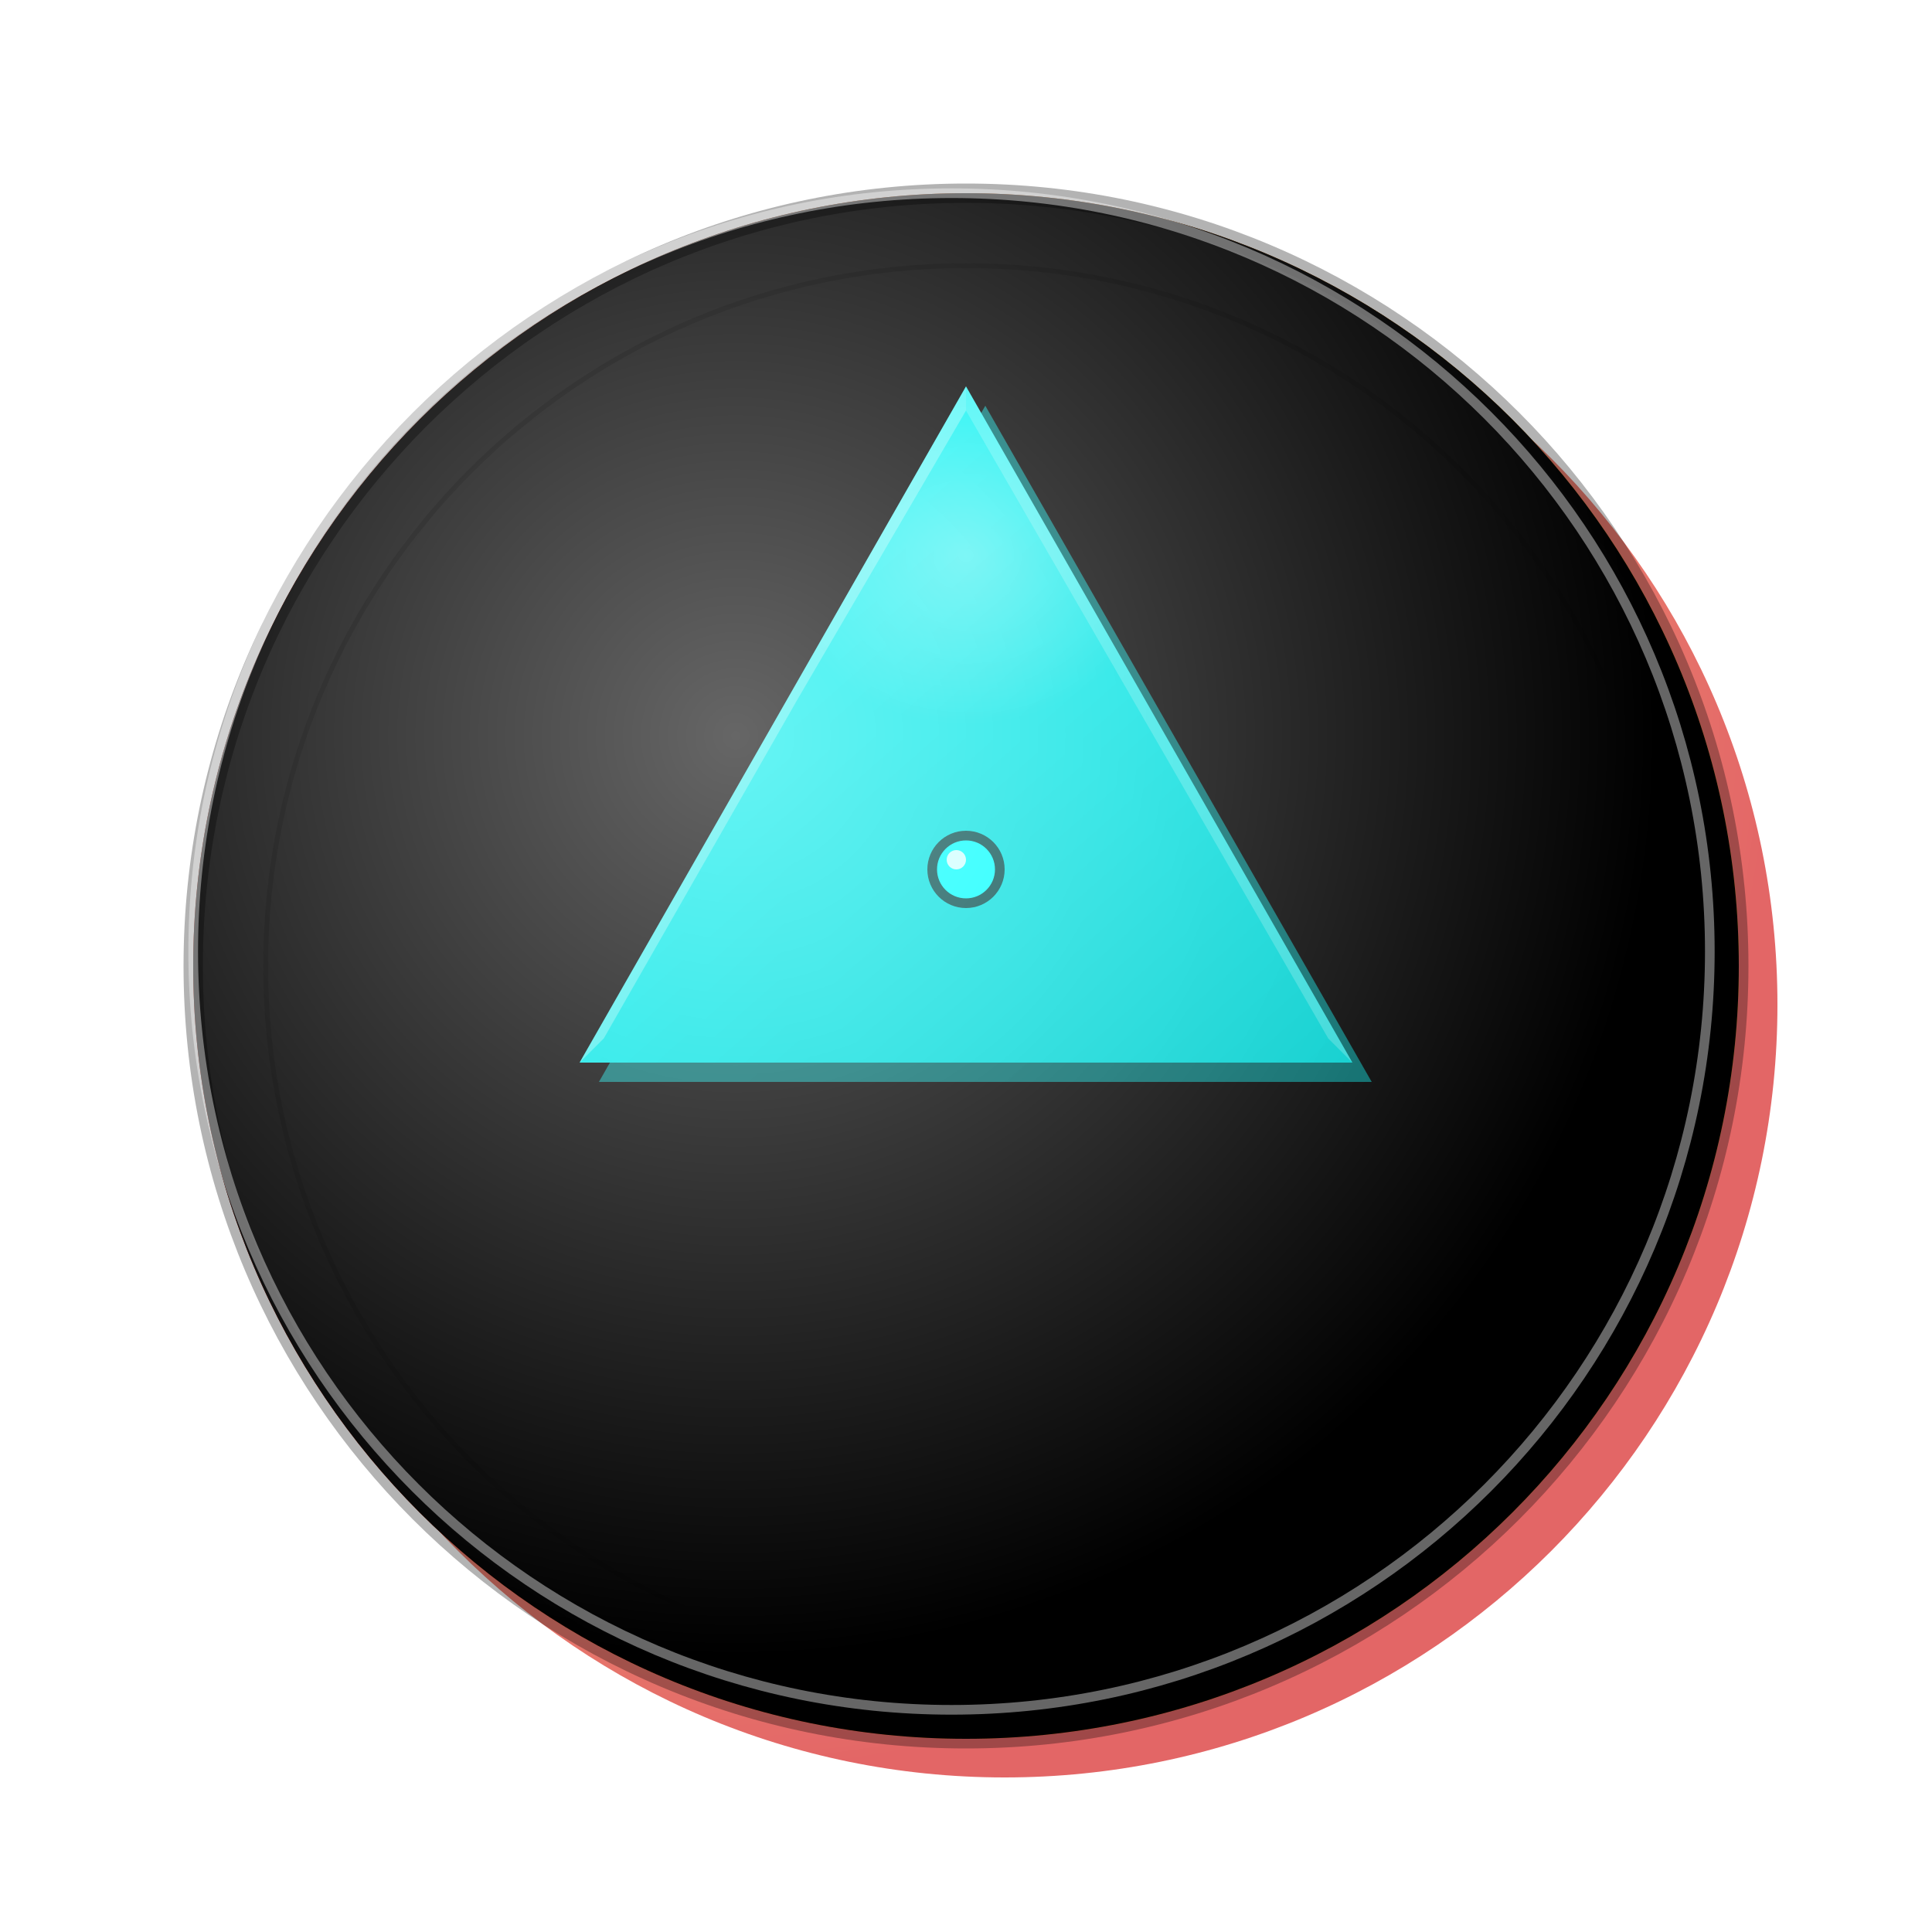
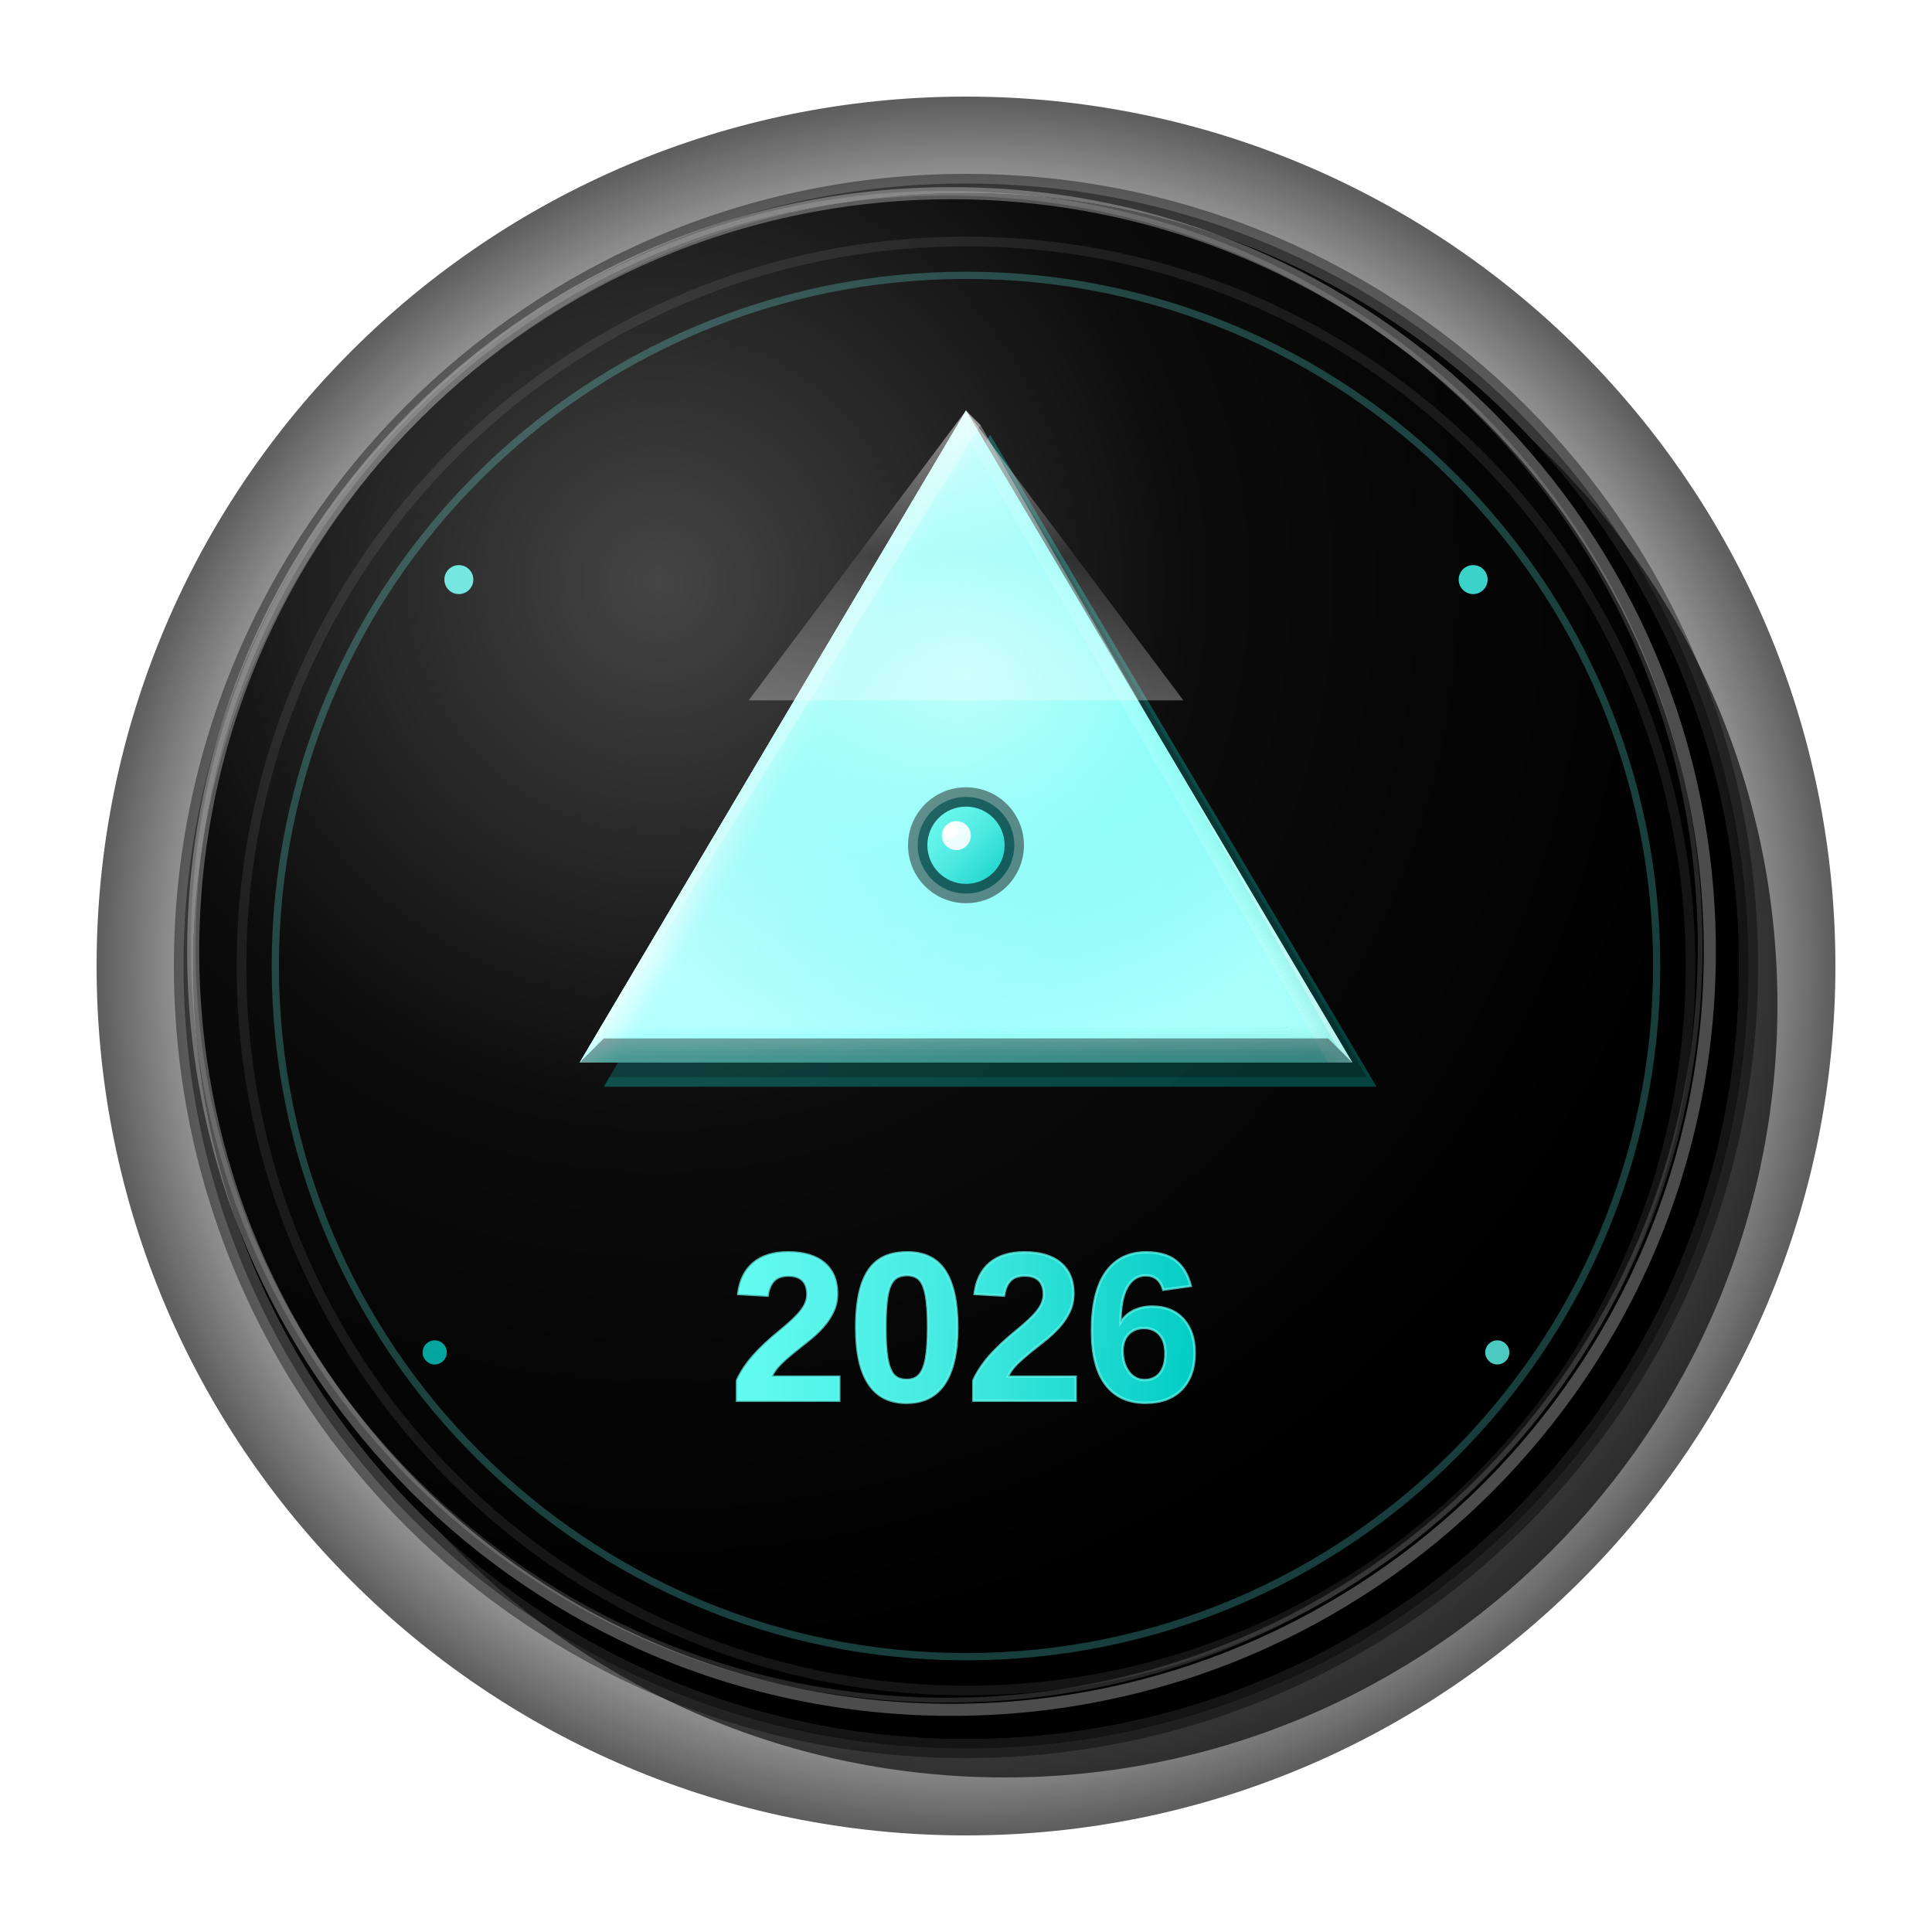
<svg xmlns="http://www.w3.org/2000/svg" width="600" height="600" viewBox="0 0 400 400">
  <defs>
-     <linearGradient id="customGradient" x1="0%" y1="0%" x2="100%" y2="0%">
-       <stop offset="0%" style="stop-color:#f12711;stop-opacity:1" />
-       <stop offset="100%" style="stop-color:#f5af19;stop-opacity:1" />
+     <linearGradient id="circleGradient" x1="0%" y1="0%" x2="100%" y2="100%">
+       <stop offset="0%" style="stop-color:#3a3a3a;stop-opacity:1" />
+       <stop offset="50%" style="stop-color:#2a2a2a;stop-opacity:1" />
+       <stop offset="100%" style="stop-color:#1a1a1a;stop-opacity:1" />
    </linearGradient>
    <radialGradient id="shadowGradient" cx="30%" cy="30%" r="70%">
-       <stop offset="0%" style="stop-color:#f5af19;stop-opacity:0.8" />
-       <stop offset="100%" style="stop-color:#d10000;stop-opacity:1" />
+       <stop offset="0%" style="stop-color:#4a4a4a;stop-opacity:0.6" />
+       <stop offset="100%" style="stop-color:#000000;stop-opacity:0.9" />
    </radialGradient>
    <linearGradient id="triangleGradient" x1="0%" y1="0%" x2="100%" y2="100%">
-       <stop offset="0%" style="stop-color:#00FFFF;stop-opacity:1" />
-       <stop offset="50%" style="stop-color:#00E6E6;stop-opacity:1" />
-       <stop offset="100%" style="stop-color:#00CCCC;stop-opacity:1" />
+       <stop offset="0%" style="stop-color:#5FFBF1;stop-opacity:1" />
+       <stop offset="50%" style="stop-color:#3DE8DE;stop-opacity:1" />
+       <stop offset="100%" style="stop-color:#00CCC4;stop-opacity:1" />
    </linearGradient>
    <linearGradient id="triangleShadow" x1="0%" y1="0%" x2="100%" y2="100%">
-       <stop offset="0%" style="stop-color:#008B8B;stop-opacity:0.8" />
-       <stop offset="100%" style="stop-color:#006666;stop-opacity:1" />
+       <stop offset="0%" style="stop-color:#008B85;stop-opacity:0.9" />
+       <stop offset="100%" style="stop-color:#006660;stop-opacity:1" />
    </linearGradient>
-     <radialGradient id="highlightGradient" cx="35%" cy="35%" r="60%">
-       <stop offset="0%" style="stop-color:#ffffff;stop-opacity:0.4" />
+     <radialGradient id="triangleGlow" cx="50%" cy="40%" r="60%">
+       <stop offset="0%" style="stop-color:#B8FFF9;stop-opacity:0.8" />
+       <stop offset="50%" style="stop-color:#5FFBF1;stop-opacity:0.4" />
+       <stop offset="100%" style="stop-color:#3DE8DE;stop-opacity:0" />
+     </radialGradient>
+     <radialGradient id="outerGlow" cx="50%" cy="50%" r="50%">
+       <stop offset="70%" style="stop-color:#2a2a2a;stop-opacity:0" />
+       <stop offset="100%" style="stop-color:#1a1a1a;stop-opacity:0.8" />
+     </radialGradient>
+     <linearGradient id="metallicHighlight" x1="0%" y1="0%" x2="0%" y2="100%">
+       <stop offset="0%" style="stop-color:#ffffff;stop-opacity:0.5" />
+       <stop offset="50%" style="stop-color:#ffffff;stop-opacity:0.1" />
+       <stop offset="100%" style="stop-color:#ffffff;stop-opacity:0.3" />
+     </linearGradient>
+     <radialGradient id="glassEffect" cx="30%" cy="25%" r="70%">
+       <stop offset="0%" style="stop-color:#ffffff;stop-opacity:0.3" />
+       <stop offset="50%" style="stop-color:#ffffff;stop-opacity:0.05" />
      <stop offset="100%" style="stop-color:#ffffff;stop-opacity:0" />
    </radialGradient>
-     <radialGradient id="innerGlow" cx="50%" cy="50%" r="50%">
-       <stop offset="0%" style="stop-color:#ffffff;stop-opacity:0.3" />
-       <stop offset="100%" style="stop-color:#ffffff;stop-opacity:0" />
-     </radialGradient>
+     <linearGradient id="textGradient" x1="0%" y1="0%" x2="100%" y2="0%">
+       <stop offset="0%" style="stop-color:#5FFBF1;stop-opacity:1" />
+       <stop offset="50%" style="stop-color:#3DE8DE;stop-opacity:1" />
+       <stop offset="100%" style="stop-color:#00CCC4;stop-opacity:1" />
+     </linearGradient>
+     <filter id="bevel">
+       <feGaussianBlur in="SourceAlpha" stdDeviation="3" result="blur" />
+       <feSpecularLighting in="blur" surfaceScale="5" specularConstant="0.75" specularExponent="20" lighting-color="#ffffff" result="spec">
+         <fePointLight x="-5000" y="-10000" z="20000" />
+       </feSpecularLighting>
+       <feComposite in="spec" in2="SourceAlpha" operator="in" result="specOut" />
+       <feComposite in="SourceGraphic" in2="specOut" operator="arithmetic" k1="0" k2="1" k3="1" k4="0" />
+     </filter>
  </defs>
-   <circle cx="208" cy="208" r="160" fill="url(#shadowGradient)" opacity="0.6" />
-   <circle cx="200" cy="200" r="160" fill="url(#customGradient)" />
-   <circle cx="200" cy="200" r="160" fill="radial-gradient(circle at 30% 30%, transparent 60%, rgba(0,0,0,0.2) 100%)" />
-   <polygon points="200,80 280,220 120,220" fill="url(#triangleShadow)" transform="translate(4, 4)" />
-   <polygon points="200,80 280,220 120,220" fill="url(#triangleGradient)" />
-   <polygon points="200,80 240,150 160,150" fill="url(#innerGlow)" />
-   <polygon points="200,80 160,150 120,220 125,215 165,145 200,85" fill="rgba(255,255,255,0.3)" />
-   <polygon points="200,80 200,85 275,215 280,220 200,80" fill="rgba(255,255,255,0.2)" />
-   <circle cx="200" cy="180" r="8" fill="#004D4D" />
-   <circle cx="200" cy="180" r="6" fill="#00FFFF" />
-   <circle cx="198" cy="178" r="2" fill="rgba(255,255,255,0.8)" />
-   <circle cx="200" cy="200" r="160" fill="url(#highlightGradient)" />
-   <circle cx="200" cy="200" r="160" fill="none" stroke="rgba(0,0,0,0.3)" stroke-width="4" />
-   <circle cx="197" cy="197" r="157" fill="none" stroke="rgba(255,255,255,0.4)" stroke-width="2" />
-   <circle cx="200" cy="200" r="145" fill="none" stroke="rgba(0,0,0,0.1)" stroke-width="1" />
+   <circle cx="200" cy="200" r="180" fill="url(#outerGlow)" opacity="0.9" />
+   <circle cx="208" cy="208" r="160" fill="url(#shadowGradient)" opacity="0.7" />
+   <circle cx="200" cy="200" r="160" fill="url(#circleGradient)" />
+   <circle cx="200" cy="200" r="160" fill="radial-gradient(circle at 30% 30%, transparent 50%, rgba(0,0,0,0.5) 100%)" />
+   <circle cx="200" cy="200" r="160" fill="radial-gradient(circle at 25% 25%, rgba(255,255,255,0.15) 0%, transparent 40%)" />
+   <circle cx="200" cy="200" r="150" fill="none" stroke="rgba(255,255,255,0.08)" stroke-width="2" />
+   <circle cx="200" cy="200" r="145" fill="none" stroke="rgba(0,0,0,0.3)" stroke-width="1" />
+   <polygon points="200,85 280,220 120,220" fill="url(#triangleShadow)" transform="translate(5, 5)" opacity="0.6" />
+   <polygon points="200,85 280,220 120,220" fill="rgba(0,0,0,0.3)" transform="translate(3, 3)" />
+   <polygon points="200,85 280,220 120,220" fill="url(#triangleGradient)" filter="url(#bevel)" />
+   <polygon points="200,85 280,220 120,220" fill="url(#triangleGlow)" />
+   <polygon points="200,85 203,88 277,217 280,220" fill="rgba(255,255,255,0.35)" />
+   <polygon points="200,85 203,88 123,217 120,220" fill="rgba(255,255,255,0.25)" />
+   <polygon points="200,85 280,220 275,220 200,90" fill="rgba(255,255,255,0.15)" />
+   <polygon points="120,220 125,215 275,215 280,220" fill="rgba(0,0,0,0.4)" />
+   <polygon points="200,85 245,145 155,145" fill="url(#metallicHighlight)" />
+   <circle cx="200" cy="175" r="12" fill="rgba(0,0,0,0.5)" />
+   <circle cx="200" cy="175" r="10" fill="#004D4D" />
+   <circle cx="200" cy="175" r="8" fill="url(#triangleGradient)" />
+   <circle cx="198" cy="173" r="3" fill="rgba(255,255,255,0.9)" />
+   <circle cx="197" cy="172" r="1.5" fill="rgba(255,255,255,1)" />
+   <text x="202" y="292" font-family="Arial, sans-serif" font-size="44" font-weight="bold" text-anchor="middle" fill="rgba(0,0,0,0.6)">2026</text>
+   <text x="200" y="290" font-family="Arial, sans-serif" font-size="44" font-weight="bold" text-anchor="middle" fill="url(#textGradient)" stroke="rgba(0,0,0,0.5)" stroke-width="2">2026</text>
+   <text x="200" y="290" font-family="Arial, sans-serif" font-size="44" font-weight="bold" text-anchor="middle" fill="url(#textGradient)">2026</text>
+   <text x="200" y="290" font-family="Arial, sans-serif" font-size="44" font-weight="bold" text-anchor="middle" fill="none" stroke="#5FFBF1" stroke-width="0.5" opacity="0.7">2026</text>
+   <circle cx="95" cy="120" r="3" fill="#5FFBF1" opacity="0.9">
+     <animate attributeName="opacity" values="0.9;0.4;0.9" dur="2s" repeatCount="indefinite" />
+   </circle>
+   <circle cx="305" cy="120" r="3" fill="#3DE8DE" opacity="0.9">
+     <animate attributeName="opacity" values="0.4;0.9;0.4" dur="2s" repeatCount="indefinite" />
+   </circle>
+   <circle cx="90" cy="280" r="2.5" fill="#00CCC4" opacity="0.8">
+     <animate attributeName="opacity" values="0.8;0.3;0.8" dur="2.5s" repeatCount="indefinite" />
+   </circle>
+   <circle cx="310" cy="280" r="2.5" fill="#5FFBF1" opacity="0.8">
+     <animate attributeName="opacity" values="0.3;0.8;0.3" dur="2.5s" repeatCount="indefinite" />
+   </circle>
+   <line x1="70" y1="200" x2="85" y2="200" stroke="url(#textGradient)" stroke-width="2" opacity="0.6" />
+   <line x1="315" y1="200" x2="330" y2="200" stroke="url(#textGradient)" stroke-width="2" opacity="0.6" />
+   <circle cx="200" cy="200" r="161" fill="none" stroke="rgba(0,0,0,0.5)" stroke-width="6" opacity="0.8" />
+   <circle cx="200" cy="200" r="160" fill="none" stroke="rgba(0,0,0,0.4)" stroke-width="4" />
+   <circle cx="197" cy="197" r="157" fill="none" stroke="rgba(255,255,255,0.3)" stroke-width="2.5" />
+   <circle cx="196" cy="196" r="156" fill="none" stroke="rgba(255,255,255,0.15)" stroke-width="1" />
+   <circle cx="200" cy="200" r="143" fill="none" stroke="rgba(95,251,241,0.25)" stroke-width="1.5" />
+   <circle cx="200" cy="200" r="160" fill="url(#glassEffect)" opacity="0.9" />
</svg>
